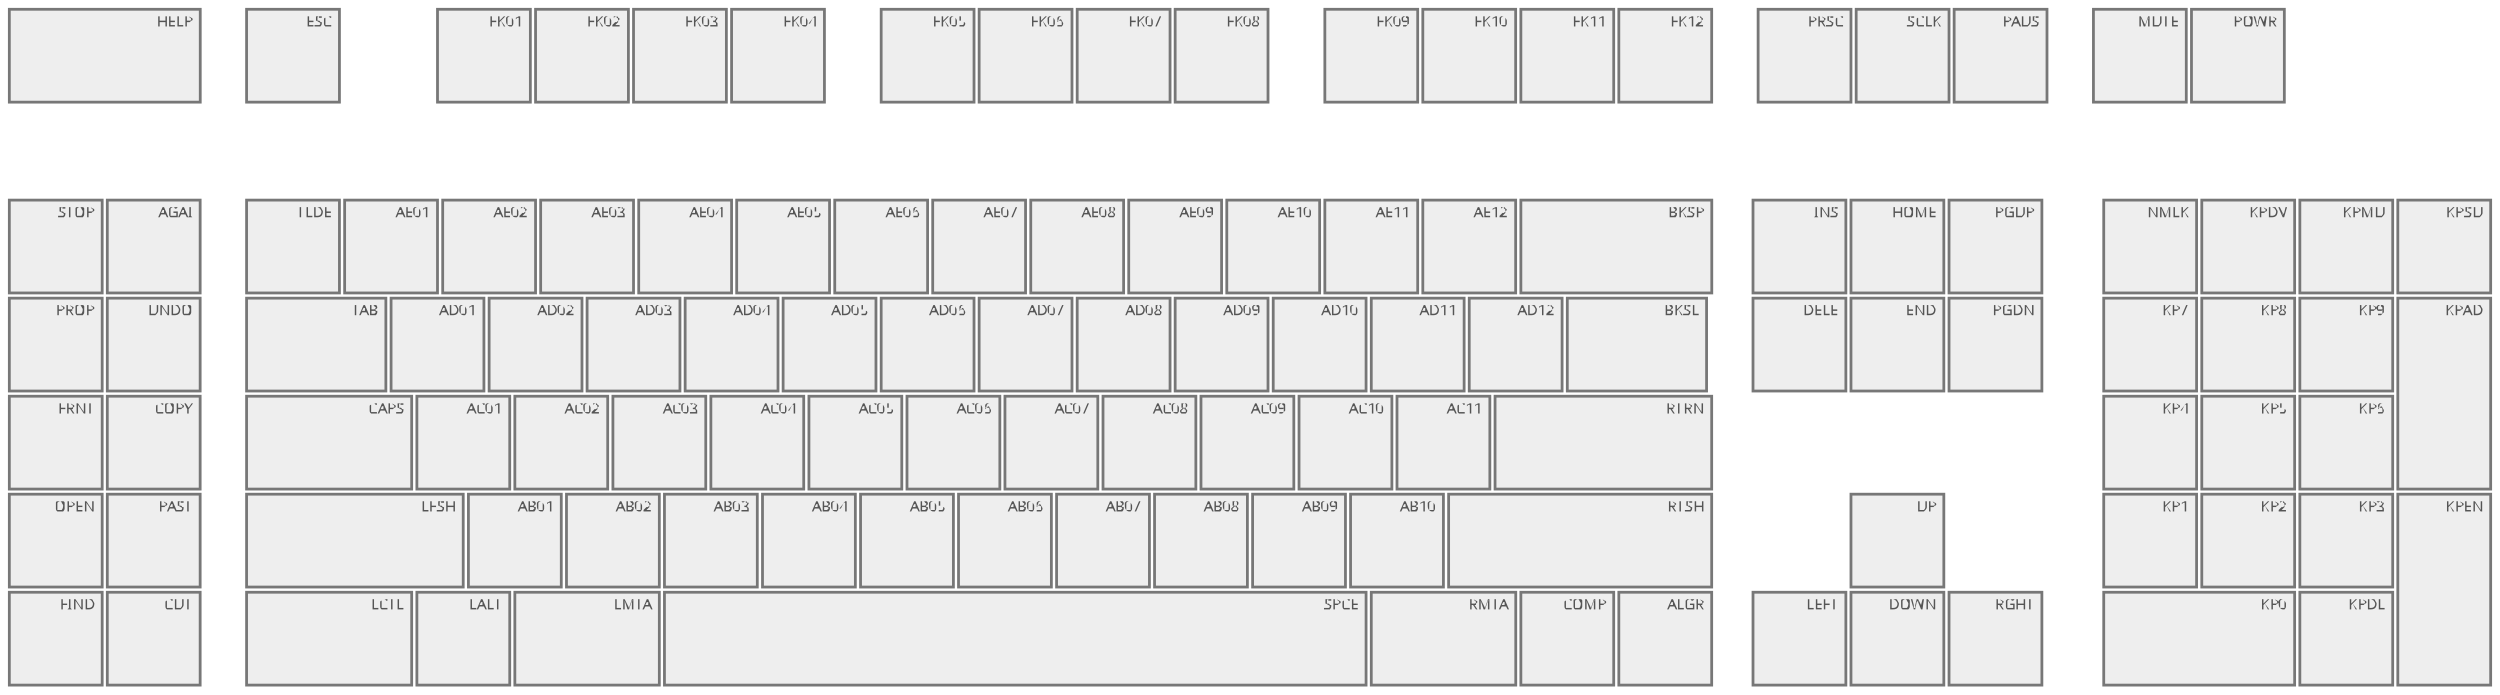
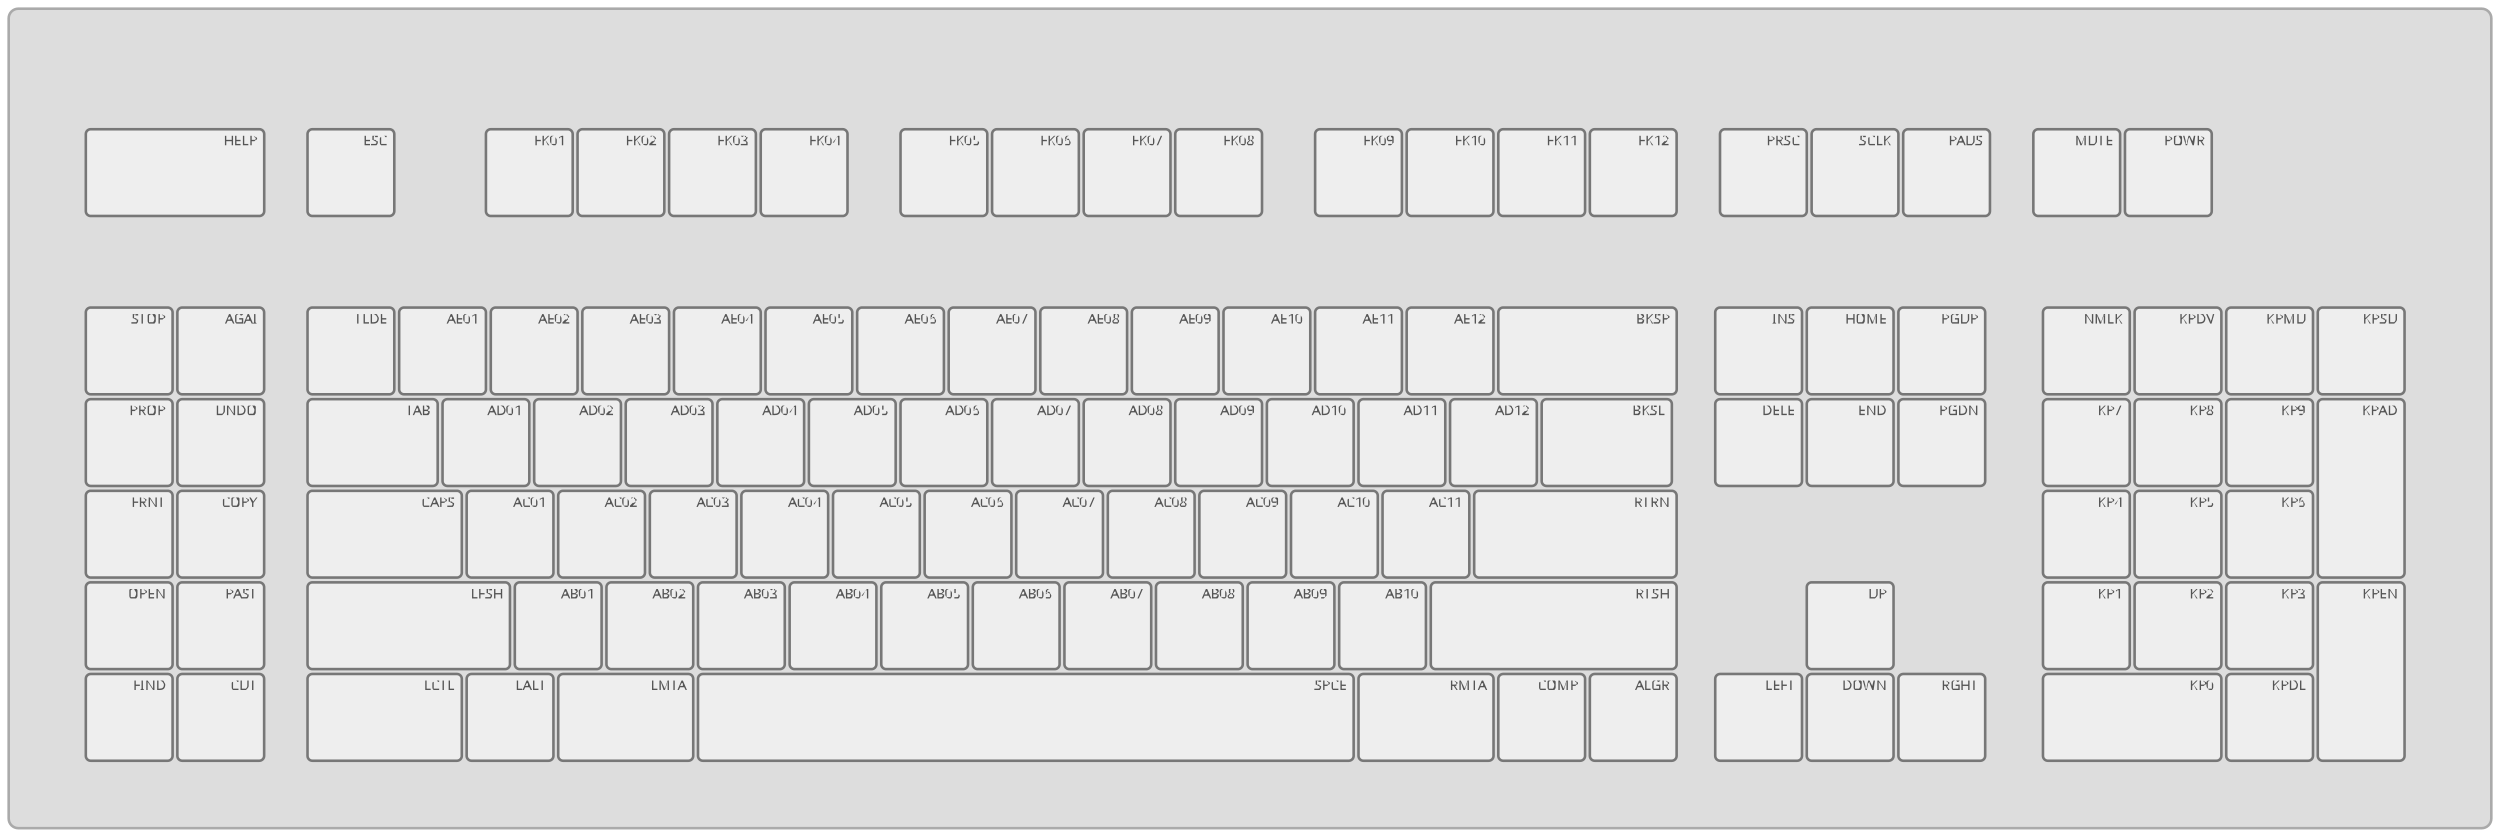
- <svg xmlns="http://www.w3.org/2000/svg" width="1615.333" height="448.667" viewBox="0.789 1.289 26.922 7.478">
-   <style>.key { fill: #eee; stroke: #777; stroke-width: 0.03; }.key-id { fill: #555; font: 0.16px sans-serif; pointer-events: none; }</style>
+ <svg xmlns="http://www.w3.org/2000/svg" width="1728.667" height="578.667" viewBox="-0.1 -0.1 28.811 9.644">
+   <style>.keyboard-frame { fill: var(--doodad-fill, #ddd); stroke: #aaa; stroke-width: 0.03; }.key { fill: var(--key-fill, #eee); stroke: #777; stroke-width: 0.03; }.key-id { fill: var(--key-id-fill, #555); font: 0.16px sans-serif; pointer-events: none; }</style>
  <g id="keyboard-geometry">
+     <g id="keyboard-decorations">
+       <rect class="keyboard-frame" id="doodad-Edges" x="0" y="0" width="28.611" height="9.444" rx="0.111" ry="0.111" />
+     </g>
    <g id="keys">
      <g id="key-HELP" data-key-id="HELP" data-kbd-keycode="138">
-         <rect class="key" x="0.889" y="1.389" width="2.056" height="1" />
+         <rect class="key" x="0.889" y="1.389" width="2.056" height="1" rx="0.056" ry="0.056" />
      </g>
      <g id="key-ESC" data-key-id="ESC" data-kbd-keycode="1">
-         <rect class="key" x="3.444" y="1.389" width="1" height="1" />
+         <rect class="key" x="3.444" y="1.389" width="1" height="1" rx="0.056" ry="0.056" />
      </g>
      <g id="key-FK01" data-key-id="FK01" data-kbd-keycode="59">
-         <rect class="key" x="5.5" y="1.389" width="1" height="1" />
+         <rect class="key" x="5.5" y="1.389" width="1" height="1" rx="0.056" ry="0.056" />
      </g>
      <g id="key-FK02" data-key-id="FK02" data-kbd-keycode="60">
-         <rect class="key" x="6.556" y="1.389" width="1" height="1" />
+         <rect class="key" x="6.556" y="1.389" width="1" height="1" rx="0.056" ry="0.056" />
      </g>
      <g id="key-FK03" data-key-id="FK03" data-kbd-keycode="61">
-         <rect class="key" x="7.611" y="1.389" width="1" height="1" />
+         <rect class="key" x="7.611" y="1.389" width="1" height="1" rx="0.056" ry="0.056" />
      </g>
      <g id="key-FK04" data-key-id="FK04" data-kbd-keycode="62">
-         <rect class="key" x="8.667" y="1.389" width="1" height="1" />
+         <rect class="key" x="8.667" y="1.389" width="1" height="1" rx="0.056" ry="0.056" />
      </g>
      <g id="key-FK05" data-key-id="FK05" data-kbd-keycode="63">
-         <rect class="key" x="10.278" y="1.389" width="1" height="1" />
+         <rect class="key" x="10.278" y="1.389" width="1" height="1" rx="0.056" ry="0.056" />
      </g>
      <g id="key-FK06" data-key-id="FK06" data-kbd-keycode="64">
-         <rect class="key" x="11.333" y="1.389" width="1" height="1" />
+         <rect class="key" x="11.333" y="1.389" width="1" height="1" rx="0.056" ry="0.056" />
      </g>
      <g id="key-FK07" data-key-id="FK07" data-kbd-keycode="65">
-         <rect class="key" x="12.389" y="1.389" width="1" height="1" />
+         <rect class="key" x="12.389" y="1.389" width="1" height="1" rx="0.056" ry="0.056" />
      </g>
      <g id="key-FK08" data-key-id="FK08" data-kbd-keycode="66">
-         <rect class="key" x="13.444" y="1.389" width="1" height="1" />
+         <rect class="key" x="13.444" y="1.389" width="1" height="1" rx="0.056" ry="0.056" />
      </g>
      <g id="key-FK09" data-key-id="FK09" data-kbd-keycode="67">
-         <rect class="key" x="15.056" y="1.389" width="1" height="1" />
+         <rect class="key" x="15.056" y="1.389" width="1" height="1" rx="0.056" ry="0.056" />
      </g>
      <g id="key-FK10" data-key-id="FK10" data-kbd-keycode="68">
-         <rect class="key" x="16.111" y="1.389" width="1" height="1" />
+         <rect class="key" x="16.111" y="1.389" width="1" height="1" rx="0.056" ry="0.056" />
      </g>
      <g id="key-FK11" data-key-id="FK11" data-kbd-keycode="87">
-         <rect class="key" x="17.167" y="1.389" width="1" height="1" />
+         <rect class="key" x="17.167" y="1.389" width="1" height="1" rx="0.056" ry="0.056" />
      </g>
      <g id="key-FK12" data-key-id="FK12" data-kbd-keycode="88">
-         <rect class="key" x="18.222" y="1.389" width="1" height="1" />
+         <rect class="key" x="18.222" y="1.389" width="1" height="1" rx="0.056" ry="0.056" />
      </g>
      <g id="key-PRSC" data-key-id="PRSC" data-kbd-keycode="99">
-         <rect class="key" x="19.722" y="1.389" width="1" height="1" />
+         <rect class="key" x="19.722" y="1.389" width="1" height="1" rx="0.056" ry="0.056" />
      </g>
      <g id="key-SCLK" data-key-id="SCLK" data-kbd-keycode="70">
-         <rect class="key" x="20.778" y="1.389" width="1" height="1" />
+         <rect class="key" x="20.778" y="1.389" width="1" height="1" rx="0.056" ry="0.056" />
      </g>
      <g id="key-PAUS" data-key-id="PAUS" data-kbd-keycode="119">
-         <rect class="key" x="21.833" y="1.389" width="1" height="1" />
+         <rect class="key" x="21.833" y="1.389" width="1" height="1" rx="0.056" ry="0.056" />
      </g>
      <g id="key-MUTE" data-key-id="MUTE" data-kbd-keycode="113">
-         <rect class="key" x="23.333" y="1.389" width="1" height="1" />
+         <rect class="key" x="23.333" y="1.389" width="1" height="1" rx="0.056" ry="0.056" />
      </g>
      <g id="key-POWR" data-key-id="POWR" data-kbd-keycode="116">
-         <rect class="key" x="24.389" y="1.389" width="1" height="1" />
+         <rect class="key" x="24.389" y="1.389" width="1" height="1" rx="0.056" ry="0.056" />
      </g>
      <g id="key-STOP" data-key-id="STOP" data-kbd-keycode="128">
-         <rect class="key" x="0.889" y="3.444" width="1" height="1" />
+         <rect class="key" x="0.889" y="3.444" width="1" height="1" rx="0.056" ry="0.056" />
      </g>
      <g id="key-AGAI" data-key-id="AGAI" data-kbd-keycode="129">
-         <rect class="key" x="1.944" y="3.444" width="1" height="1" />
+         <rect class="key" x="1.944" y="3.444" width="1" height="1" rx="0.056" ry="0.056" />
      </g>
      <g id="key-TLDE" data-key-id="TLDE" data-kbd-keycode="41">
-         <rect class="key" x="3.444" y="3.444" width="1" height="1" />
+         <rect class="key" x="3.444" y="3.444" width="1" height="1" rx="0.056" ry="0.056" />
      </g>
      <g id="key-AE01" data-key-id="AE01" data-kbd-keycode="2">
-         <rect class="key" x="4.5" y="3.444" width="1" height="1" />
+         <rect class="key" x="4.5" y="3.444" width="1" height="1" rx="0.056" ry="0.056" />
      </g>
      <g id="key-AE02" data-key-id="AE02" data-kbd-keycode="3">
-         <rect class="key" x="5.556" y="3.444" width="1" height="1" />
+         <rect class="key" x="5.556" y="3.444" width="1" height="1" rx="0.056" ry="0.056" />
      </g>
      <g id="key-AE03" data-key-id="AE03" data-kbd-keycode="4">
-         <rect class="key" x="6.611" y="3.444" width="1" height="1" />
+         <rect class="key" x="6.611" y="3.444" width="1" height="1" rx="0.056" ry="0.056" />
      </g>
      <g id="key-AE04" data-key-id="AE04" data-kbd-keycode="5">
-         <rect class="key" x="7.667" y="3.444" width="1" height="1" />
+         <rect class="key" x="7.667" y="3.444" width="1" height="1" rx="0.056" ry="0.056" />
      </g>
      <g id="key-AE05" data-key-id="AE05" data-kbd-keycode="6">
-         <rect class="key" x="8.722" y="3.444" width="1" height="1" />
+         <rect class="key" x="8.722" y="3.444" width="1" height="1" rx="0.056" ry="0.056" />
      </g>
      <g id="key-AE06" data-key-id="AE06" data-kbd-keycode="7">
-         <rect class="key" x="9.778" y="3.444" width="1" height="1" />
+         <rect class="key" x="9.778" y="3.444" width="1" height="1" rx="0.056" ry="0.056" />
      </g>
      <g id="key-AE07" data-key-id="AE07" data-kbd-keycode="8">
-         <rect class="key" x="10.833" y="3.444" width="1" height="1" />
+         <rect class="key" x="10.833" y="3.444" width="1" height="1" rx="0.056" ry="0.056" />
      </g>
      <g id="key-AE08" data-key-id="AE08" data-kbd-keycode="9">
-         <rect class="key" x="11.889" y="3.444" width="1" height="1" />
+         <rect class="key" x="11.889" y="3.444" width="1" height="1" rx="0.056" ry="0.056" />
      </g>
      <g id="key-AE09" data-key-id="AE09" data-kbd-keycode="10">
-         <rect class="key" x="12.944" y="3.444" width="1" height="1" />
+         <rect class="key" x="12.944" y="3.444" width="1" height="1" rx="0.056" ry="0.056" />
      </g>
      <g id="key-AE10" data-key-id="AE10" data-kbd-keycode="11">
-         <rect class="key" x="14" y="3.444" width="1" height="1" />
+         <rect class="key" x="14" y="3.444" width="1" height="1" rx="0.056" ry="0.056" />
      </g>
      <g id="key-AE11" data-key-id="AE11" data-kbd-keycode="12">
-         <rect class="key" x="15.056" y="3.444" width="1" height="1" />
+         <rect class="key" x="15.056" y="3.444" width="1" height="1" rx="0.056" ry="0.056" />
      </g>
      <g id="key-AE12" data-key-id="AE12" data-kbd-keycode="13">
-         <rect class="key" x="16.111" y="3.444" width="1" height="1" />
+         <rect class="key" x="16.111" y="3.444" width="1" height="1" rx="0.056" ry="0.056" />
      </g>
      <g id="key-BKSP" data-key-id="BKSP" data-kbd-keycode="14">
-         <rect class="key" x="17.167" y="3.444" width="2.056" height="1" />
+         <rect class="key" x="17.167" y="3.444" width="2.056" height="1" rx="0.056" ry="0.056" style="--key-fill: #555" />
      </g>
      <g id="key-PROP" data-key-id="PROP" data-kbd-keycode="130">
-         <rect class="key" x="0.889" y="4.5" width="1" height="1" />
+         <rect class="key" x="0.889" y="4.5" width="1" height="1" rx="0.056" ry="0.056" />
      </g>
      <g id="key-UNDO" data-key-id="UNDO" data-kbd-keycode="131">
-         <rect class="key" x="1.944" y="4.5" width="1" height="1" />
+         <rect class="key" x="1.944" y="4.5" width="1" height="1" rx="0.056" ry="0.056" />
      </g>
      <g id="key-TAB" data-key-id="TAB" data-kbd-keycode="15">
-         <rect class="key" x="3.444" y="4.5" width="1.5" height="1" />
+         <rect class="key" x="3.444" y="4.5" width="1.5" height="1" rx="0.056" ry="0.056" />
      </g>
      <g id="key-AD01" data-key-id="AD01" data-kbd-keycode="16">
-         <rect class="key" x="5" y="4.5" width="1" height="1" />
+         <rect class="key" x="5" y="4.5" width="1" height="1" rx="0.056" ry="0.056" />
      </g>
      <g id="key-AD02" data-key-id="AD02" data-kbd-keycode="17">
-         <rect class="key" x="6.056" y="4.5" width="1" height="1" />
+         <rect class="key" x="6.056" y="4.5" width="1" height="1" rx="0.056" ry="0.056" />
      </g>
      <g id="key-AD03" data-key-id="AD03" data-kbd-keycode="18">
-         <rect class="key" x="7.111" y="4.5" width="1" height="1" />
+         <rect class="key" x="7.111" y="4.5" width="1" height="1" rx="0.056" ry="0.056" />
      </g>
      <g id="key-AD04" data-key-id="AD04" data-kbd-keycode="19">
-         <rect class="key" x="8.167" y="4.5" width="1" height="1" />
+         <rect class="key" x="8.167" y="4.5" width="1" height="1" rx="0.056" ry="0.056" />
      </g>
      <g id="key-AD05" data-key-id="AD05" data-kbd-keycode="20">
-         <rect class="key" x="9.222" y="4.5" width="1" height="1" />
+         <rect class="key" x="9.222" y="4.5" width="1" height="1" rx="0.056" ry="0.056" />
      </g>
      <g id="key-AD06" data-key-id="AD06" data-kbd-keycode="21">
-         <rect class="key" x="10.278" y="4.5" width="1" height="1" />
+         <rect class="key" x="10.278" y="4.5" width="1" height="1" rx="0.056" ry="0.056" />
      </g>
      <g id="key-AD07" data-key-id="AD07" data-kbd-keycode="22">
-         <rect class="key" x="11.333" y="4.5" width="1" height="1" />
+         <rect class="key" x="11.333" y="4.5" width="1" height="1" rx="0.056" ry="0.056" />
      </g>
      <g id="key-AD08" data-key-id="AD08" data-kbd-keycode="23">
-         <rect class="key" x="12.389" y="4.5" width="1" height="1" />
+         <rect class="key" x="12.389" y="4.5" width="1" height="1" rx="0.056" ry="0.056" />
      </g>
      <g id="key-AD09" data-key-id="AD09" data-kbd-keycode="24">
-         <rect class="key" x="13.444" y="4.5" width="1" height="1" />
+         <rect class="key" x="13.444" y="4.5" width="1" height="1" rx="0.056" ry="0.056" />
      </g>
      <g id="key-AD10" data-key-id="AD10" data-kbd-keycode="25">
-         <rect class="key" x="14.5" y="4.5" width="1" height="1" />
+         <rect class="key" x="14.5" y="4.5" width="1" height="1" rx="0.056" ry="0.056" />
      </g>
      <g id="key-AD11" data-key-id="AD11" data-kbd-keycode="26">
-         <rect class="key" x="15.556" y="4.5" width="1" height="1" />
+         <rect class="key" x="15.556" y="4.5" width="1" height="1" rx="0.056" ry="0.056" />
      </g>
      <g id="key-AD12" data-key-id="AD12" data-kbd-keycode="27">
-         <rect class="key" x="16.611" y="4.5" width="1" height="1" />
+         <rect class="key" x="16.611" y="4.5" width="1" height="1" rx="0.056" ry="0.056" />
      </g>
      <g id="key-BKSL" data-key-id="BKSL" data-kbd-keycode="43">
-         <rect class="key" x="17.667" y="4.5" width="1.5" height="1" />
+         <rect class="key" x="17.667" y="4.5" width="1.5" height="1" rx="0.056" ry="0.056" />
      </g>
      <g id="key-FRNT" data-key-id="FRNT" data-kbd-keycode="132">
-         <rect class="key" x="0.889" y="5.556" width="1" height="1" />
+         <rect class="key" x="0.889" y="5.556" width="1" height="1" rx="0.056" ry="0.056" />
      </g>
      <g id="key-COPY" data-key-id="COPY" data-kbd-keycode="133">
-         <rect class="key" x="1.944" y="5.556" width="1" height="1" />
+         <rect class="key" x="1.944" y="5.556" width="1" height="1" rx="0.056" ry="0.056" />
      </g>
      <g id="key-CAPS" data-key-id="CAPS" data-kbd-keycode="58">
-         <rect class="key" x="3.444" y="5.556" width="1.778" height="1" />
+         <rect class="key" x="3.444" y="5.556" width="1.778" height="1" rx="0.056" ry="0.056" />
      </g>
      <g id="key-AC01" data-key-id="AC01" data-kbd-keycode="30">
-         <rect class="key" x="5.278" y="5.556" width="1" height="1" />
+         <rect class="key" x="5.278" y="5.556" width="1" height="1" rx="0.056" ry="0.056" />
      </g>
      <g id="key-AC02" data-key-id="AC02" data-kbd-keycode="31">
-         <rect class="key" x="6.333" y="5.556" width="1" height="1" />
+         <rect class="key" x="6.333" y="5.556" width="1" height="1" rx="0.056" ry="0.056" />
      </g>
      <g id="key-AC03" data-key-id="AC03" data-kbd-keycode="32">
-         <rect class="key" x="7.389" y="5.556" width="1" height="1" />
+         <rect class="key" x="7.389" y="5.556" width="1" height="1" rx="0.056" ry="0.056" />
      </g>
      <g id="key-AC04" data-key-id="AC04" data-kbd-keycode="33">
-         <rect class="key" x="8.444" y="5.556" width="1" height="1" />
+         <rect class="key" x="8.444" y="5.556" width="1" height="1" rx="0.056" ry="0.056" />
      </g>
      <g id="key-AC05" data-key-id="AC05" data-kbd-keycode="34">
-         <rect class="key" x="9.5" y="5.556" width="1" height="1" />
+         <rect class="key" x="9.5" y="5.556" width="1" height="1" rx="0.056" ry="0.056" />
      </g>
      <g id="key-AC06" data-key-id="AC06" data-kbd-keycode="35">
-         <rect class="key" x="10.556" y="5.556" width="1" height="1" />
+         <rect class="key" x="10.556" y="5.556" width="1" height="1" rx="0.056" ry="0.056" />
      </g>
      <g id="key-AC07" data-key-id="AC07" data-kbd-keycode="36">
-         <rect class="key" x="11.611" y="5.556" width="1" height="1" />
+         <rect class="key" x="11.611" y="5.556" width="1" height="1" rx="0.056" ry="0.056" />
      </g>
      <g id="key-AC08" data-key-id="AC08" data-kbd-keycode="37">
-         <rect class="key" x="12.667" y="5.556" width="1" height="1" />
+         <rect class="key" x="12.667" y="5.556" width="1" height="1" rx="0.056" ry="0.056" />
      </g>
      <g id="key-AC09" data-key-id="AC09" data-kbd-keycode="38">
-         <rect class="key" x="13.722" y="5.556" width="1" height="1" />
+         <rect class="key" x="13.722" y="5.556" width="1" height="1" rx="0.056" ry="0.056" />
      </g>
      <g id="key-AC10" data-key-id="AC10" data-kbd-keycode="39">
-         <rect class="key" x="14.778" y="5.556" width="1" height="1" />
+         <rect class="key" x="14.778" y="5.556" width="1" height="1" rx="0.056" ry="0.056" />
      </g>
      <g id="key-AC11" data-key-id="AC11" data-kbd-keycode="40">
-         <rect class="key" x="15.833" y="5.556" width="1" height="1" />
+         <rect class="key" x="15.833" y="5.556" width="1" height="1" rx="0.056" ry="0.056" />
      </g>
      <g id="key-RTRN" data-key-id="RTRN" data-kbd-keycode="28">
-         <rect class="key" x="16.889" y="5.556" width="2.333" height="1" />
+         <rect class="key" x="16.889" y="5.556" width="2.333" height="1" rx="0.056" ry="0.056" />
      </g>
      <g id="key-OPEN" data-key-id="OPEN" data-kbd-keycode="134">
-         <rect class="key" x="0.889" y="6.611" width="1" height="1" />
+         <rect class="key" x="0.889" y="6.611" width="1" height="1" rx="0.056" ry="0.056" />
      </g>
      <g id="key-PAST" data-key-id="PAST" data-kbd-keycode="135">
-         <rect class="key" x="1.944" y="6.611" width="1" height="1" />
+         <rect class="key" x="1.944" y="6.611" width="1" height="1" rx="0.056" ry="0.056" />
      </g>
      <g id="key-LFSH" data-key-id="LFSH" data-kbd-keycode="42">
-         <rect class="key" x="3.444" y="6.611" width="2.333" height="1" />
+         <rect class="key" x="3.444" y="6.611" width="2.333" height="1" rx="0.056" ry="0.056" />
      </g>
      <g id="key-AB01" data-key-id="AB01" data-kbd-keycode="44">
-         <rect class="key" x="5.833" y="6.611" width="1" height="1" />
+         <rect class="key" x="5.833" y="6.611" width="1" height="1" rx="0.056" ry="0.056" />
      </g>
      <g id="key-AB02" data-key-id="AB02" data-kbd-keycode="45">
-         <rect class="key" x="6.889" y="6.611" width="1" height="1" />
+         <rect class="key" x="6.889" y="6.611" width="1" height="1" rx="0.056" ry="0.056" />
      </g>
      <g id="key-AB03" data-key-id="AB03" data-kbd-keycode="46">
-         <rect class="key" x="7.944" y="6.611" width="1" height="1" />
+         <rect class="key" x="7.944" y="6.611" width="1" height="1" rx="0.056" ry="0.056" />
      </g>
      <g id="key-AB04" data-key-id="AB04" data-kbd-keycode="47">
-         <rect class="key" x="9" y="6.611" width="1" height="1" />
+         <rect class="key" x="9" y="6.611" width="1" height="1" rx="0.056" ry="0.056" />
      </g>
      <g id="key-AB05" data-key-id="AB05" data-kbd-keycode="48">
-         <rect class="key" x="10.056" y="6.611" width="1" height="1" />
+         <rect class="key" x="10.056" y="6.611" width="1" height="1" rx="0.056" ry="0.056" />
      </g>
      <g id="key-AB06" data-key-id="AB06" data-kbd-keycode="49">
-         <rect class="key" x="11.111" y="6.611" width="1" height="1" />
+         <rect class="key" x="11.111" y="6.611" width="1" height="1" rx="0.056" ry="0.056" />
      </g>
      <g id="key-AB07" data-key-id="AB07" data-kbd-keycode="50">
-         <rect class="key" x="12.167" y="6.611" width="1" height="1" />
+         <rect class="key" x="12.167" y="6.611" width="1" height="1" rx="0.056" ry="0.056" />
      </g>
      <g id="key-AB08" data-key-id="AB08" data-kbd-keycode="51">
-         <rect class="key" x="13.222" y="6.611" width="1" height="1" />
+         <rect class="key" x="13.222" y="6.611" width="1" height="1" rx="0.056" ry="0.056" />
      </g>
      <g id="key-AB09" data-key-id="AB09" data-kbd-keycode="52">
-         <rect class="key" x="14.278" y="6.611" width="1" height="1" />
+         <rect class="key" x="14.278" y="6.611" width="1" height="1" rx="0.056" ry="0.056" />
      </g>
      <g id="key-AB10" data-key-id="AB10" data-kbd-keycode="53">
-         <rect class="key" x="15.333" y="6.611" width="1" height="1" />
+         <rect class="key" x="15.333" y="6.611" width="1" height="1" rx="0.056" ry="0.056" />
      </g>
      <g id="key-RTSH" data-key-id="RTSH" data-kbd-keycode="54">
-         <rect class="key" x="16.389" y="6.611" width="2.833" height="1" />
+         <rect class="key" x="16.389" y="6.611" width="2.833" height="1" rx="0.056" ry="0.056" style="--key-fill: #555" />
      </g>
      <g id="key-FIND" data-key-id="FIND" data-kbd-keycode="136">
-         <rect class="key" x="0.889" y="7.667" width="1" height="1" />
+         <rect class="key" x="0.889" y="7.667" width="1" height="1" rx="0.056" ry="0.056" />
      </g>
      <g id="key-CUT" data-key-id="CUT" data-kbd-keycode="137">
-         <rect class="key" x="1.944" y="7.667" width="1" height="1" />
+         <rect class="key" x="1.944" y="7.667" width="1" height="1" rx="0.056" ry="0.056" />
      </g>
      <g id="key-LCTL" data-key-id="LCTL" data-kbd-keycode="29">
-         <rect class="key" x="3.444" y="7.667" width="1.778" height="1" />
+         <rect class="key" x="3.444" y="7.667" width="1.778" height="1" rx="0.056" ry="0.056" />
      </g>
      <g id="key-LALT" data-key-id="LALT" data-kbd-keycode="56">
-         <rect class="key" x="5.278" y="7.667" width="1" height="1" />
+         <rect class="key" x="5.278" y="7.667" width="1" height="1" rx="0.056" ry="0.056" />
      </g>
      <g id="key-LMTA" data-key-id="LMTA" data-kbd-keycode="125">
-         <rect class="key" x="6.333" y="7.667" width="1.556" height="1" />
+         <rect class="key" x="6.333" y="7.667" width="1.556" height="1" rx="0.056" ry="0.056" />
      </g>
      <g id="key-SPCE" data-key-id="SPCE" data-kbd-keycode="57">
-         <rect class="key" x="7.944" y="7.667" width="7.556" height="1" />
+         <rect class="key" x="7.944" y="7.667" width="7.556" height="1" rx="0.056" ry="0.056" />
      </g>
      <g id="key-RMTA" data-key-id="RMTA" data-kbd-keycode="126">
-         <rect class="key" x="15.556" y="7.667" width="1.556" height="1" />
+         <rect class="key" x="15.556" y="7.667" width="1.556" height="1" rx="0.056" ry="0.056" />
      </g>
      <g id="key-COMP" data-key-id="COMP" data-kbd-keycode="127">
-         <rect class="key" x="17.167" y="7.667" width="1" height="1" />
+         <rect class="key" x="17.167" y="7.667" width="1" height="1" rx="0.056" ry="0.056" />
      </g>
      <g id="key-ALGR" data-key-id="ALGR" data-kbd-keycode="100">
-         <rect class="key" x="18.222" y="7.667" width="1" height="1" />
+         <rect class="key" x="18.222" y="7.667" width="1" height="1" rx="0.056" ry="0.056" />
      </g>
      <g id="key-INS" data-key-id="INS" data-kbd-keycode="110">
-         <rect class="key" x="19.667" y="3.444" width="1" height="1" />
+         <rect class="key" x="19.667" y="3.444" width="1" height="1" rx="0.056" ry="0.056" />
      </g>
      <g id="key-HOME" data-key-id="HOME" data-kbd-keycode="102">
-         <rect class="key" x="20.722" y="3.444" width="1" height="1" />
+         <rect class="key" x="20.722" y="3.444" width="1" height="1" rx="0.056" ry="0.056" />
      </g>
      <g id="key-PGUP" data-key-id="PGUP" data-kbd-keycode="104">
-         <rect class="key" x="21.778" y="3.444" width="1" height="1" />
+         <rect class="key" x="21.778" y="3.444" width="1" height="1" rx="0.056" ry="0.056" />
      </g>
      <g id="key-DELE" data-key-id="DELE" data-kbd-keycode="111">
-         <rect class="key" x="19.667" y="4.5" width="1" height="1" />
+         <rect class="key" x="19.667" y="4.5" width="1" height="1" rx="0.056" ry="0.056" />
      </g>
      <g id="key-END" data-key-id="END" data-kbd-keycode="107">
-         <rect class="key" x="20.722" y="4.5" width="1" height="1" />
+         <rect class="key" x="20.722" y="4.5" width="1" height="1" rx="0.056" ry="0.056" />
      </g>
      <g id="key-PGDN" data-key-id="PGDN" data-kbd-keycode="109">
-         <rect class="key" x="21.778" y="4.5" width="1" height="1" />
+         <rect class="key" x="21.778" y="4.5" width="1" height="1" rx="0.056" ry="0.056" />
      </g>
      <g id="key-UP" data-key-id="UP" data-kbd-keycode="103">
-         <rect class="key" x="20.722" y="6.611" width="1" height="1" />
+         <rect class="key" x="20.722" y="6.611" width="1" height="1" rx="0.056" ry="0.056" />
      </g>
      <g id="key-LEFT" data-key-id="LEFT" data-kbd-keycode="105">
-         <rect class="key" x="19.667" y="7.667" width="1" height="1" />
+         <rect class="key" x="19.667" y="7.667" width="1" height="1" rx="0.056" ry="0.056" />
      </g>
      <g id="key-DOWN" data-key-id="DOWN" data-kbd-keycode="108">
-         <rect class="key" x="20.722" y="7.667" width="1" height="1" />
+         <rect class="key" x="20.722" y="7.667" width="1" height="1" rx="0.056" ry="0.056" />
      </g>
      <g id="key-RGHT" data-key-id="RGHT" data-kbd-keycode="106">
-         <rect class="key" x="21.778" y="7.667" width="1" height="1" />
+         <rect class="key" x="21.778" y="7.667" width="1" height="1" rx="0.056" ry="0.056" />
      </g>
      <g id="key-NMLK" data-key-id="NMLK" data-kbd-keycode="69">
-         <rect class="key" x="23.444" y="3.444" width="1" height="1" />
+         <rect class="key" x="23.444" y="3.444" width="1" height="1" rx="0.056" ry="0.056" />
      </g>
      <g id="key-KPDV" data-key-id="KPDV" data-kbd-keycode="98">
-         <rect class="key" x="24.5" y="3.444" width="1" height="1" />
+         <rect class="key" x="24.5" y="3.444" width="1" height="1" rx="0.056" ry="0.056" />
      </g>
      <g id="key-KPMU" data-key-id="KPMU" data-kbd-keycode="55">
-         <rect class="key" x="25.556" y="3.444" width="1" height="1" />
+         <rect class="key" x="25.556" y="3.444" width="1" height="1" rx="0.056" ry="0.056" />
      </g>
      <g id="key-KPSU" data-key-id="KPSU" data-kbd-keycode="74">
-         <rect class="key" x="26.611" y="3.444" width="1" height="1" />
+         <rect class="key" x="26.611" y="3.444" width="1" height="1" rx="0.056" ry="0.056" />
      </g>
      <g id="key-KP7" data-key-id="KP7" data-kbd-keycode="71">
-         <rect class="key" x="23.444" y="4.5" width="1" height="1" />
+         <rect class="key" x="23.444" y="4.5" width="1" height="1" rx="0.056" ry="0.056" />
      </g>
      <g id="key-KP8" data-key-id="KP8" data-kbd-keycode="72">
-         <rect class="key" x="24.5" y="4.5" width="1" height="1" />
+         <rect class="key" x="24.5" y="4.5" width="1" height="1" rx="0.056" ry="0.056" />
      </g>
      <g id="key-KP9" data-key-id="KP9" data-kbd-keycode="73">
-         <rect class="key" x="25.556" y="4.5" width="1" height="1" />
+         <rect class="key" x="25.556" y="4.5" width="1" height="1" rx="0.056" ry="0.056" />
      </g>
      <g id="key-KPAD" data-key-id="KPAD" data-kbd-keycode="78">
-         <rect class="key" x="26.611" y="4.5" width="1" height="2.056" />
+         <rect class="key" x="26.611" y="4.5" width="1" height="2.056" rx="0.056" ry="0.056" style="--key-fill: #555" />
      </g>
      <g id="key-KP4" data-key-id="KP4" data-kbd-keycode="75">
-         <rect class="key" x="23.444" y="5.556" width="1" height="1" />
+         <rect class="key" x="23.444" y="5.556" width="1" height="1" rx="0.056" ry="0.056" />
      </g>
      <g id="key-KP5" data-key-id="KP5" data-kbd-keycode="76">
-         <rect class="key" x="24.5" y="5.556" width="1" height="1" />
+         <rect class="key" x="24.5" y="5.556" width="1" height="1" rx="0.056" ry="0.056" />
      </g>
      <g id="key-KP6" data-key-id="KP6" data-kbd-keycode="77">
-         <rect class="key" x="25.556" y="5.556" width="1" height="1" />
+         <rect class="key" x="25.556" y="5.556" width="1" height="1" rx="0.056" ry="0.056" />
      </g>
      <g id="key-KP1" data-key-id="KP1" data-kbd-keycode="79">
-         <rect class="key" x="23.444" y="6.611" width="1" height="1" />
+         <rect class="key" x="23.444" y="6.611" width="1" height="1" rx="0.056" ry="0.056" />
      </g>
      <g id="key-KP2" data-key-id="KP2" data-kbd-keycode="80">
-         <rect class="key" x="24.5" y="6.611" width="1" height="1" />
+         <rect class="key" x="24.5" y="6.611" width="1" height="1" rx="0.056" ry="0.056" />
      </g>
      <g id="key-KP3" data-key-id="KP3" data-kbd-keycode="81">
-         <rect class="key" x="25.556" y="6.611" width="1" height="1" />
+         <rect class="key" x="25.556" y="6.611" width="1" height="1" rx="0.056" ry="0.056" />
      </g>
      <g id="key-KPEN" data-key-id="KPEN" data-kbd-keycode="96">
-         <rect class="key" x="26.611" y="6.611" width="1" height="2.056" />
+         <rect class="key" x="26.611" y="6.611" width="1" height="2.056" rx="0.056" ry="0.056" style="--key-fill: #555" />
      </g>
      <g id="key-KP0" data-key-id="KP0" data-kbd-keycode="82">
-         <rect class="key" x="23.444" y="7.667" width="2.056" height="1" />
+         <rect class="key" x="23.444" y="7.667" width="2.056" height="1" rx="0.056" ry="0.056" />
      </g>
      <g id="key-KPDL" data-key-id="KPDL" data-kbd-keycode="83">
-         <rect class="key" x="25.556" y="7.667" width="1" height="1" />
+         <rect class="key" x="25.556" y="7.667" width="1" height="1" rx="0.056" ry="0.056" />
      </g>
    </g>
  </g>
  <g id="factory-legends">
    <text class="key-id" x="2.864" y="1.449" text-anchor="end" dominant-baseline="hanging">HELP</text>
    <text class="key-id" x="4.364" y="1.449" text-anchor="end" dominant-baseline="hanging">ESC</text>
    <text class="key-id" x="6.42" y="1.449" text-anchor="end" dominant-baseline="hanging">FK01</text>
    <text class="key-id" x="7.476" y="1.449" text-anchor="end" dominant-baseline="hanging">FK02</text>
    <text class="key-id" x="8.531" y="1.449" text-anchor="end" dominant-baseline="hanging">FK03</text>
    <text class="key-id" x="9.587" y="1.449" text-anchor="end" dominant-baseline="hanging">FK04</text>
    <text class="key-id" x="11.198" y="1.449" text-anchor="end" dominant-baseline="hanging">FK05</text>
    <text class="key-id" x="12.253" y="1.449" text-anchor="end" dominant-baseline="hanging">FK06</text>
    <text class="key-id" x="13.309" y="1.449" text-anchor="end" dominant-baseline="hanging">FK07</text>
    <text class="key-id" x="14.364" y="1.449" text-anchor="end" dominant-baseline="hanging">FK08</text>
    <text class="key-id" x="15.976" y="1.449" text-anchor="end" dominant-baseline="hanging">FK09</text>
    <text class="key-id" x="17.031" y="1.449" text-anchor="end" dominant-baseline="hanging">FK10</text>
    <text class="key-id" x="18.087" y="1.449" text-anchor="end" dominant-baseline="hanging">FK11</text>
    <text class="key-id" x="19.142" y="1.449" text-anchor="end" dominant-baseline="hanging">FK12</text>
    <text class="key-id" x="20.642" y="1.449" text-anchor="end" dominant-baseline="hanging">PRSC</text>
    <text class="key-id" x="21.698" y="1.449" text-anchor="end" dominant-baseline="hanging">SCLK</text>
    <text class="key-id" x="22.753" y="1.449" text-anchor="end" dominant-baseline="hanging">PAUS</text>
    <text class="key-id" x="24.253" y="1.449" text-anchor="end" dominant-baseline="hanging">MUTE</text>
    <text class="key-id" x="25.309" y="1.449" text-anchor="end" dominant-baseline="hanging">POWR</text>
    <text class="key-id" x="1.809" y="3.504" text-anchor="end" dominant-baseline="hanging">STOP</text>
    <text class="key-id" x="2.864" y="3.504" text-anchor="end" dominant-baseline="hanging">AGAI</text>
    <text class="key-id" x="4.364" y="3.504" text-anchor="end" dominant-baseline="hanging">TLDE</text>
    <text class="key-id" x="5.42" y="3.504" text-anchor="end" dominant-baseline="hanging">AE01</text>
    <text class="key-id" x="6.476" y="3.504" text-anchor="end" dominant-baseline="hanging">AE02</text>
    <text class="key-id" x="7.531" y="3.504" text-anchor="end" dominant-baseline="hanging">AE03</text>
    <text class="key-id" x="8.587" y="3.504" text-anchor="end" dominant-baseline="hanging">AE04</text>
    <text class="key-id" x="9.642" y="3.504" text-anchor="end" dominant-baseline="hanging">AE05</text>
    <text class="key-id" x="10.698" y="3.504" text-anchor="end" dominant-baseline="hanging">AE06</text>
    <text class="key-id" x="11.753" y="3.504" text-anchor="end" dominant-baseline="hanging">AE07</text>
    <text class="key-id" x="12.809" y="3.504" text-anchor="end" dominant-baseline="hanging">AE08</text>
    <text class="key-id" x="13.864" y="3.504" text-anchor="end" dominant-baseline="hanging">AE09</text>
    <text class="key-id" x="14.92" y="3.504" text-anchor="end" dominant-baseline="hanging">AE10</text>
    <text class="key-id" x="15.976" y="3.504" text-anchor="end" dominant-baseline="hanging">AE11</text>
    <text class="key-id" x="17.031" y="3.504" text-anchor="end" dominant-baseline="hanging">AE12</text>
-     <text class="key-id" x="19.142" y="3.504" text-anchor="end" dominant-baseline="hanging">BKSP</text>
+     <text class="key-id" x="19.142" y="3.504" text-anchor="end" dominant-baseline="hanging" style="--key-id-fill: #eee">BKSP</text>
    <text class="key-id" x="1.809" y="4.56" text-anchor="end" dominant-baseline="hanging">PROP</text>
    <text class="key-id" x="2.864" y="4.56" text-anchor="end" dominant-baseline="hanging">UNDO</text>
    <text class="key-id" x="4.864" y="4.56" text-anchor="end" dominant-baseline="hanging">TAB</text>
    <text class="key-id" x="5.92" y="4.56" text-anchor="end" dominant-baseline="hanging">AD01</text>
    <text class="key-id" x="6.976" y="4.56" text-anchor="end" dominant-baseline="hanging">AD02</text>
    <text class="key-id" x="8.031" y="4.56" text-anchor="end" dominant-baseline="hanging">AD03</text>
    <text class="key-id" x="9.087" y="4.56" text-anchor="end" dominant-baseline="hanging">AD04</text>
    <text class="key-id" x="10.142" y="4.56" text-anchor="end" dominant-baseline="hanging">AD05</text>
    <text class="key-id" x="11.198" y="4.56" text-anchor="end" dominant-baseline="hanging">AD06</text>
    <text class="key-id" x="12.253" y="4.56" text-anchor="end" dominant-baseline="hanging">AD07</text>
    <text class="key-id" x="13.309" y="4.56" text-anchor="end" dominant-baseline="hanging">AD08</text>
    <text class="key-id" x="14.364" y="4.56" text-anchor="end" dominant-baseline="hanging">AD09</text>
    <text class="key-id" x="15.42" y="4.56" text-anchor="end" dominant-baseline="hanging">AD10</text>
    <text class="key-id" x="16.476" y="4.56" text-anchor="end" dominant-baseline="hanging">AD11</text>
    <text class="key-id" x="17.531" y="4.56" text-anchor="end" dominant-baseline="hanging">AD12</text>
    <text class="key-id" x="19.087" y="4.56" text-anchor="end" dominant-baseline="hanging">BKSL</text>
    <text class="key-id" x="1.809" y="5.616" text-anchor="end" dominant-baseline="hanging">FRNT</text>
    <text class="key-id" x="2.864" y="5.616" text-anchor="end" dominant-baseline="hanging">COPY</text>
    <text class="key-id" x="5.142" y="5.616" text-anchor="end" dominant-baseline="hanging">CAPS</text>
    <text class="key-id" x="6.198" y="5.616" text-anchor="end" dominant-baseline="hanging">AC01</text>
    <text class="key-id" x="7.253" y="5.616" text-anchor="end" dominant-baseline="hanging">AC02</text>
    <text class="key-id" x="8.309" y="5.616" text-anchor="end" dominant-baseline="hanging">AC03</text>
    <text class="key-id" x="9.364" y="5.616" text-anchor="end" dominant-baseline="hanging">AC04</text>
    <text class="key-id" x="10.42" y="5.616" text-anchor="end" dominant-baseline="hanging">AC05</text>
    <text class="key-id" x="11.476" y="5.616" text-anchor="end" dominant-baseline="hanging">AC06</text>
    <text class="key-id" x="12.531" y="5.616" text-anchor="end" dominant-baseline="hanging">AC07</text>
    <text class="key-id" x="13.587" y="5.616" text-anchor="end" dominant-baseline="hanging">AC08</text>
    <text class="key-id" x="14.642" y="5.616" text-anchor="end" dominant-baseline="hanging">AC09</text>
    <text class="key-id" x="15.698" y="5.616" text-anchor="end" dominant-baseline="hanging">AC10</text>
    <text class="key-id" x="16.753" y="5.616" text-anchor="end" dominant-baseline="hanging">AC11</text>
    <text class="key-id" x="19.142" y="5.616" text-anchor="end" dominant-baseline="hanging">RTRN</text>
    <text class="key-id" x="1.809" y="6.671" text-anchor="end" dominant-baseline="hanging">OPEN</text>
    <text class="key-id" x="2.864" y="6.671" text-anchor="end" dominant-baseline="hanging">PAST</text>
    <text class="key-id" x="5.698" y="6.671" text-anchor="end" dominant-baseline="hanging">LFSH</text>
    <text class="key-id" x="6.753" y="6.671" text-anchor="end" dominant-baseline="hanging">AB01</text>
    <text class="key-id" x="7.809" y="6.671" text-anchor="end" dominant-baseline="hanging">AB02</text>
    <text class="key-id" x="8.864" y="6.671" text-anchor="end" dominant-baseline="hanging">AB03</text>
    <text class="key-id" x="9.92" y="6.671" text-anchor="end" dominant-baseline="hanging">AB04</text>
    <text class="key-id" x="10.976" y="6.671" text-anchor="end" dominant-baseline="hanging">AB05</text>
    <text class="key-id" x="12.031" y="6.671" text-anchor="end" dominant-baseline="hanging">AB06</text>
    <text class="key-id" x="13.087" y="6.671" text-anchor="end" dominant-baseline="hanging">AB07</text>
    <text class="key-id" x="14.142" y="6.671" text-anchor="end" dominant-baseline="hanging">AB08</text>
    <text class="key-id" x="15.198" y="6.671" text-anchor="end" dominant-baseline="hanging">AB09</text>
    <text class="key-id" x="16.253" y="6.671" text-anchor="end" dominant-baseline="hanging">AB10</text>
-     <text class="key-id" x="19.142" y="6.671" text-anchor="end" dominant-baseline="hanging">RTSH</text>
+     <text class="key-id" x="19.142" y="6.671" text-anchor="end" dominant-baseline="hanging" style="--key-id-fill: #eee">RTSH</text>
    <text class="key-id" x="1.809" y="7.727" text-anchor="end" dominant-baseline="hanging">FIND</text>
    <text class="key-id" x="2.864" y="7.727" text-anchor="end" dominant-baseline="hanging">CUT</text>
    <text class="key-id" x="5.142" y="7.727" text-anchor="end" dominant-baseline="hanging">LCTL</text>
    <text class="key-id" x="6.198" y="7.727" text-anchor="end" dominant-baseline="hanging">LALT</text>
    <text class="key-id" x="7.809" y="7.727" text-anchor="end" dominant-baseline="hanging">LMTA</text>
    <text class="key-id" x="15.42" y="7.727" text-anchor="end" dominant-baseline="hanging">SPCE</text>
    <text class="key-id" x="17.031" y="7.727" text-anchor="end" dominant-baseline="hanging">RMTA</text>
    <text class="key-id" x="18.087" y="7.727" text-anchor="end" dominant-baseline="hanging">COMP</text>
    <text class="key-id" x="19.142" y="7.727" text-anchor="end" dominant-baseline="hanging">ALGR</text>
    <text class="key-id" x="20.587" y="3.504" text-anchor="end" dominant-baseline="hanging">INS</text>
    <text class="key-id" x="21.642" y="3.504" text-anchor="end" dominant-baseline="hanging">HOME</text>
    <text class="key-id" x="22.698" y="3.504" text-anchor="end" dominant-baseline="hanging">PGUP</text>
    <text class="key-id" x="20.587" y="4.56" text-anchor="end" dominant-baseline="hanging">DELE</text>
    <text class="key-id" x="21.642" y="4.56" text-anchor="end" dominant-baseline="hanging">END</text>
    <text class="key-id" x="22.698" y="4.56" text-anchor="end" dominant-baseline="hanging">PGDN</text>
    <text class="key-id" x="21.642" y="6.671" text-anchor="end" dominant-baseline="hanging">UP</text>
    <text class="key-id" x="20.587" y="7.727" text-anchor="end" dominant-baseline="hanging">LEFT</text>
    <text class="key-id" x="21.642" y="7.727" text-anchor="end" dominant-baseline="hanging">DOWN</text>
    <text class="key-id" x="22.698" y="7.727" text-anchor="end" dominant-baseline="hanging">RGHT</text>
    <text class="key-id" x="24.364" y="3.504" text-anchor="end" dominant-baseline="hanging">NMLK</text>
    <text class="key-id" x="25.42" y="3.504" text-anchor="end" dominant-baseline="hanging">KPDV</text>
    <text class="key-id" x="26.476" y="3.504" text-anchor="end" dominant-baseline="hanging">KPMU</text>
    <text class="key-id" x="27.531" y="3.504" text-anchor="end" dominant-baseline="hanging">KPSU</text>
    <text class="key-id" x="24.364" y="4.56" text-anchor="end" dominant-baseline="hanging">KP7</text>
    <text class="key-id" x="25.42" y="4.56" text-anchor="end" dominant-baseline="hanging">KP8</text>
    <text class="key-id" x="26.476" y="4.56" text-anchor="end" dominant-baseline="hanging">KP9</text>
-     <text class="key-id" x="27.531" y="4.56" text-anchor="end" dominant-baseline="hanging">KPAD</text>
+     <text class="key-id" x="27.531" y="4.56" text-anchor="end" dominant-baseline="hanging" style="--key-id-fill: #eee">KPAD</text>
    <text class="key-id" x="24.364" y="5.616" text-anchor="end" dominant-baseline="hanging">KP4</text>
    <text class="key-id" x="25.42" y="5.616" text-anchor="end" dominant-baseline="hanging">KP5</text>
    <text class="key-id" x="26.476" y="5.616" text-anchor="end" dominant-baseline="hanging">KP6</text>
    <text class="key-id" x="24.364" y="6.671" text-anchor="end" dominant-baseline="hanging">KP1</text>
    <text class="key-id" x="25.42" y="6.671" text-anchor="end" dominant-baseline="hanging">KP2</text>
    <text class="key-id" x="26.476" y="6.671" text-anchor="end" dominant-baseline="hanging">KP3</text>
-     <text class="key-id" x="27.531" y="6.671" text-anchor="end" dominant-baseline="hanging">KPEN</text>
+     <text class="key-id" x="27.531" y="6.671" text-anchor="end" dominant-baseline="hanging" style="--key-id-fill: #eee">KPEN</text>
    <text class="key-id" x="25.42" y="7.727" text-anchor="end" dominant-baseline="hanging">KP0</text>
    <text class="key-id" x="26.476" y="7.727" text-anchor="end" dominant-baseline="hanging">KPDL</text>
  </g>
  <g id="overlay-legends" />
</svg>
